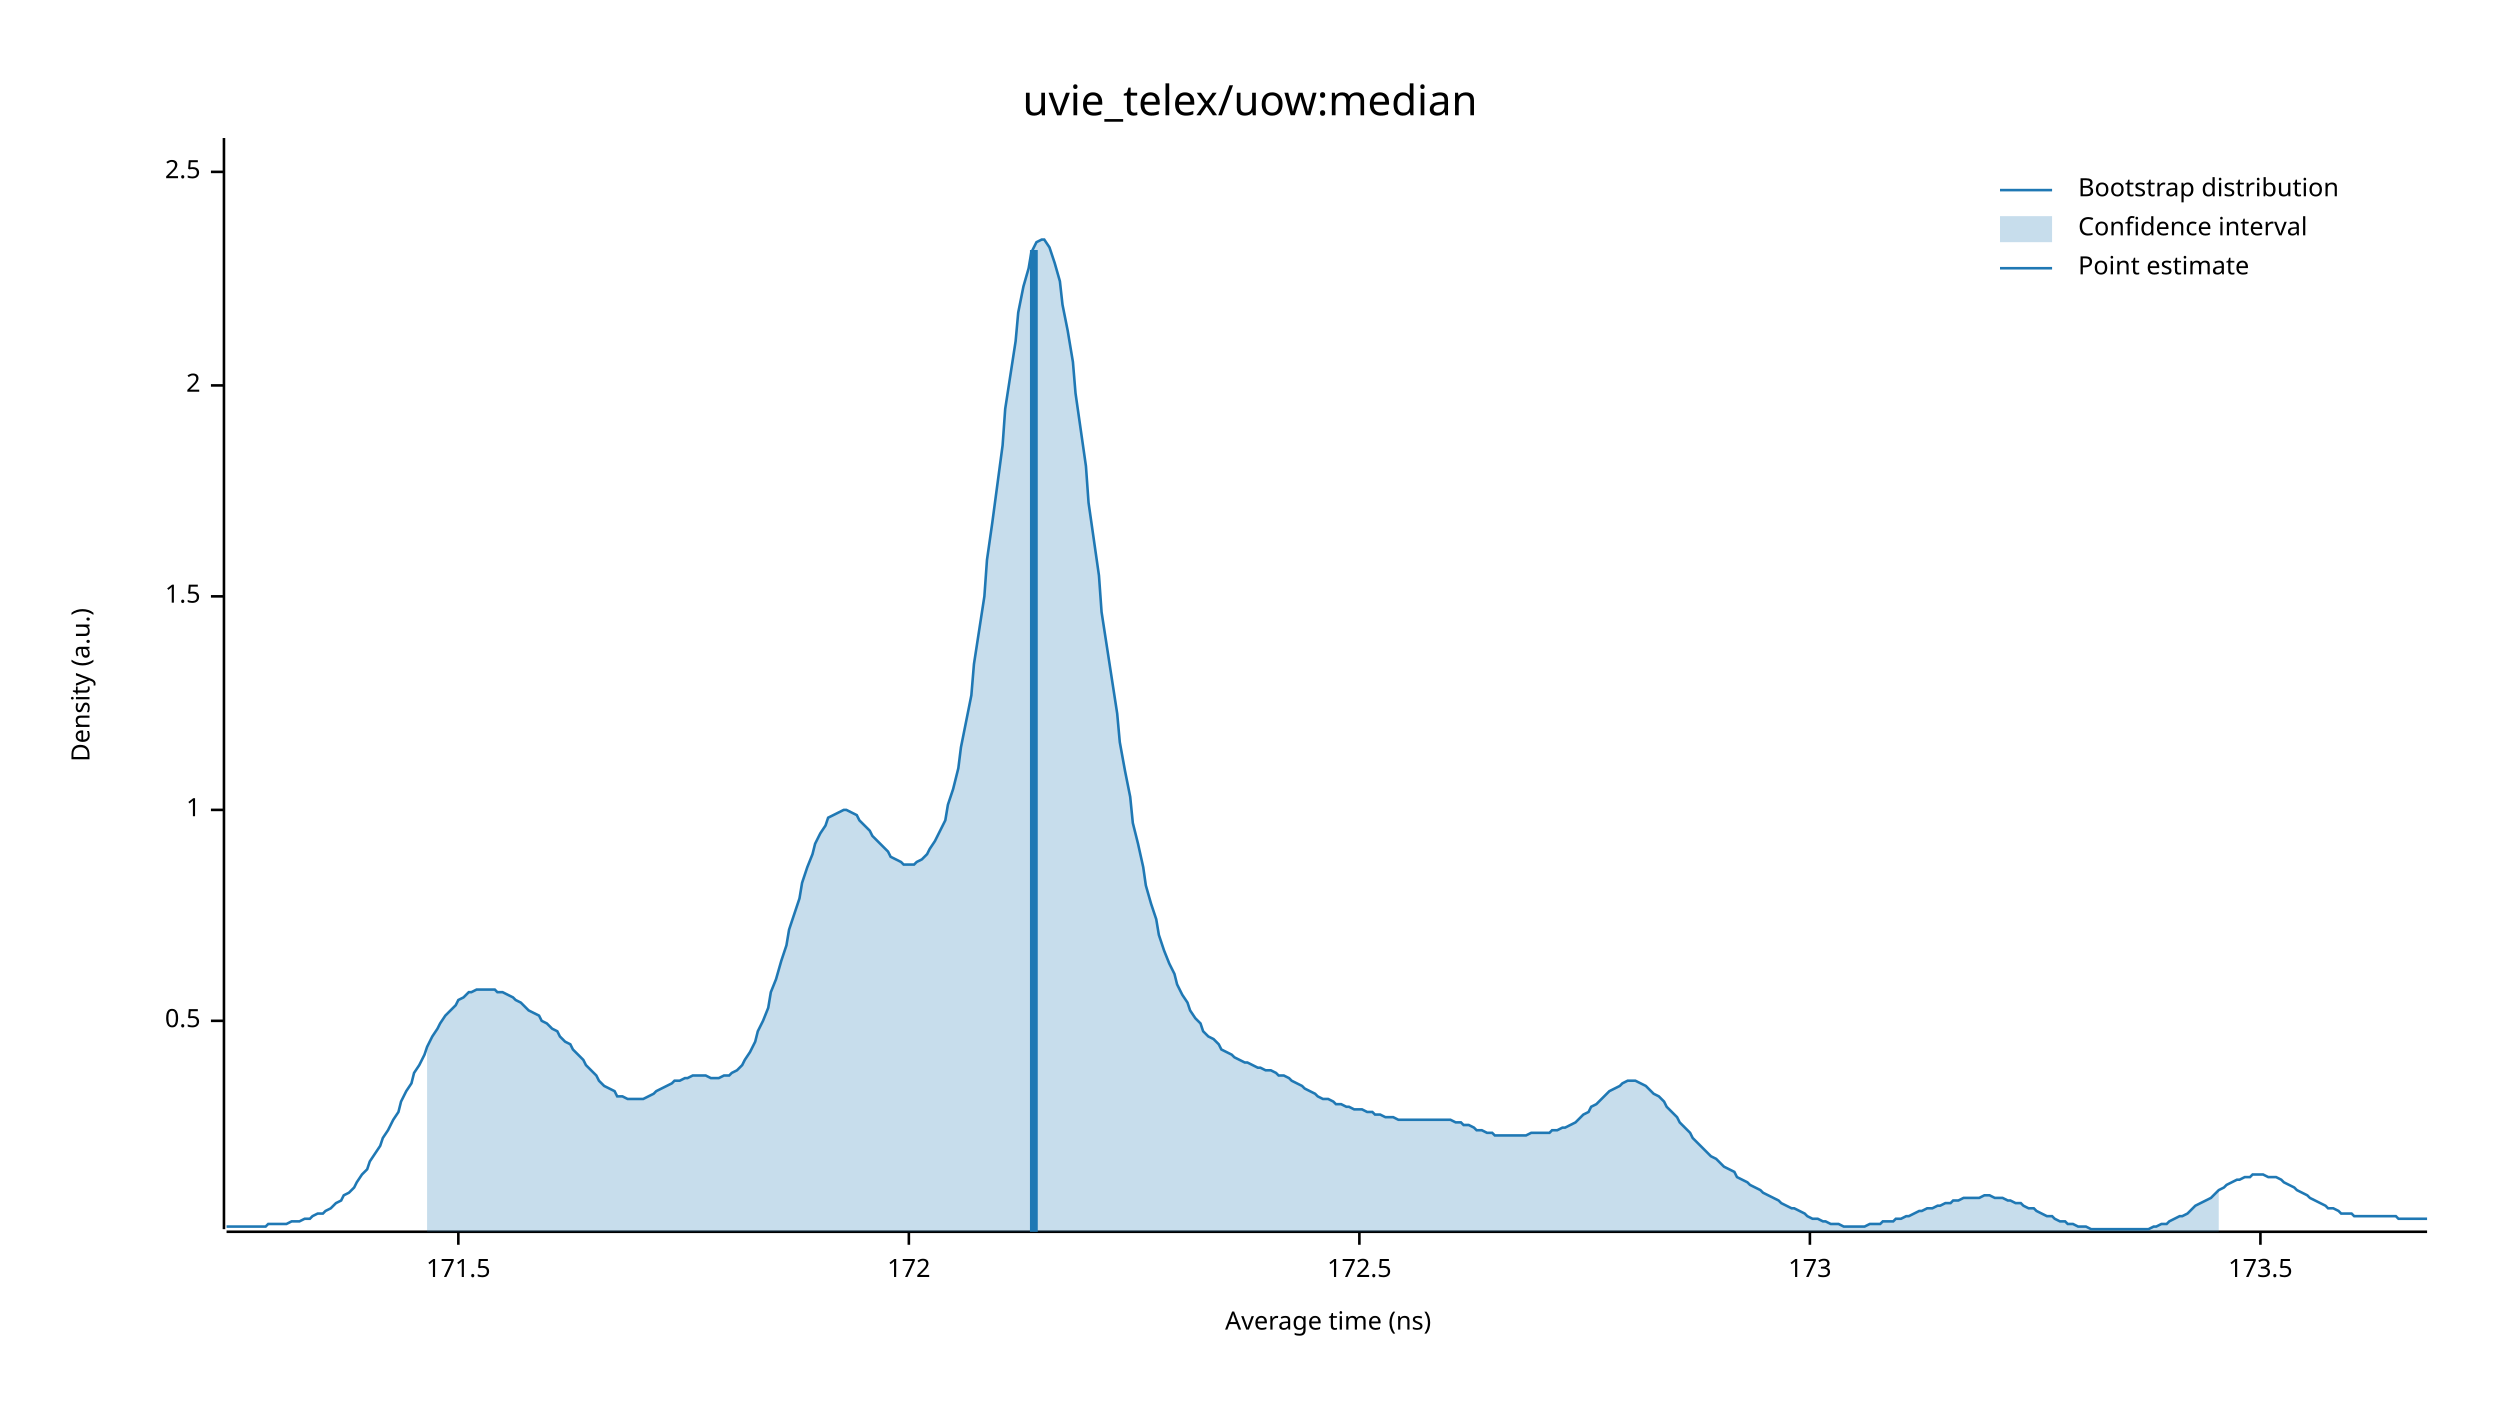
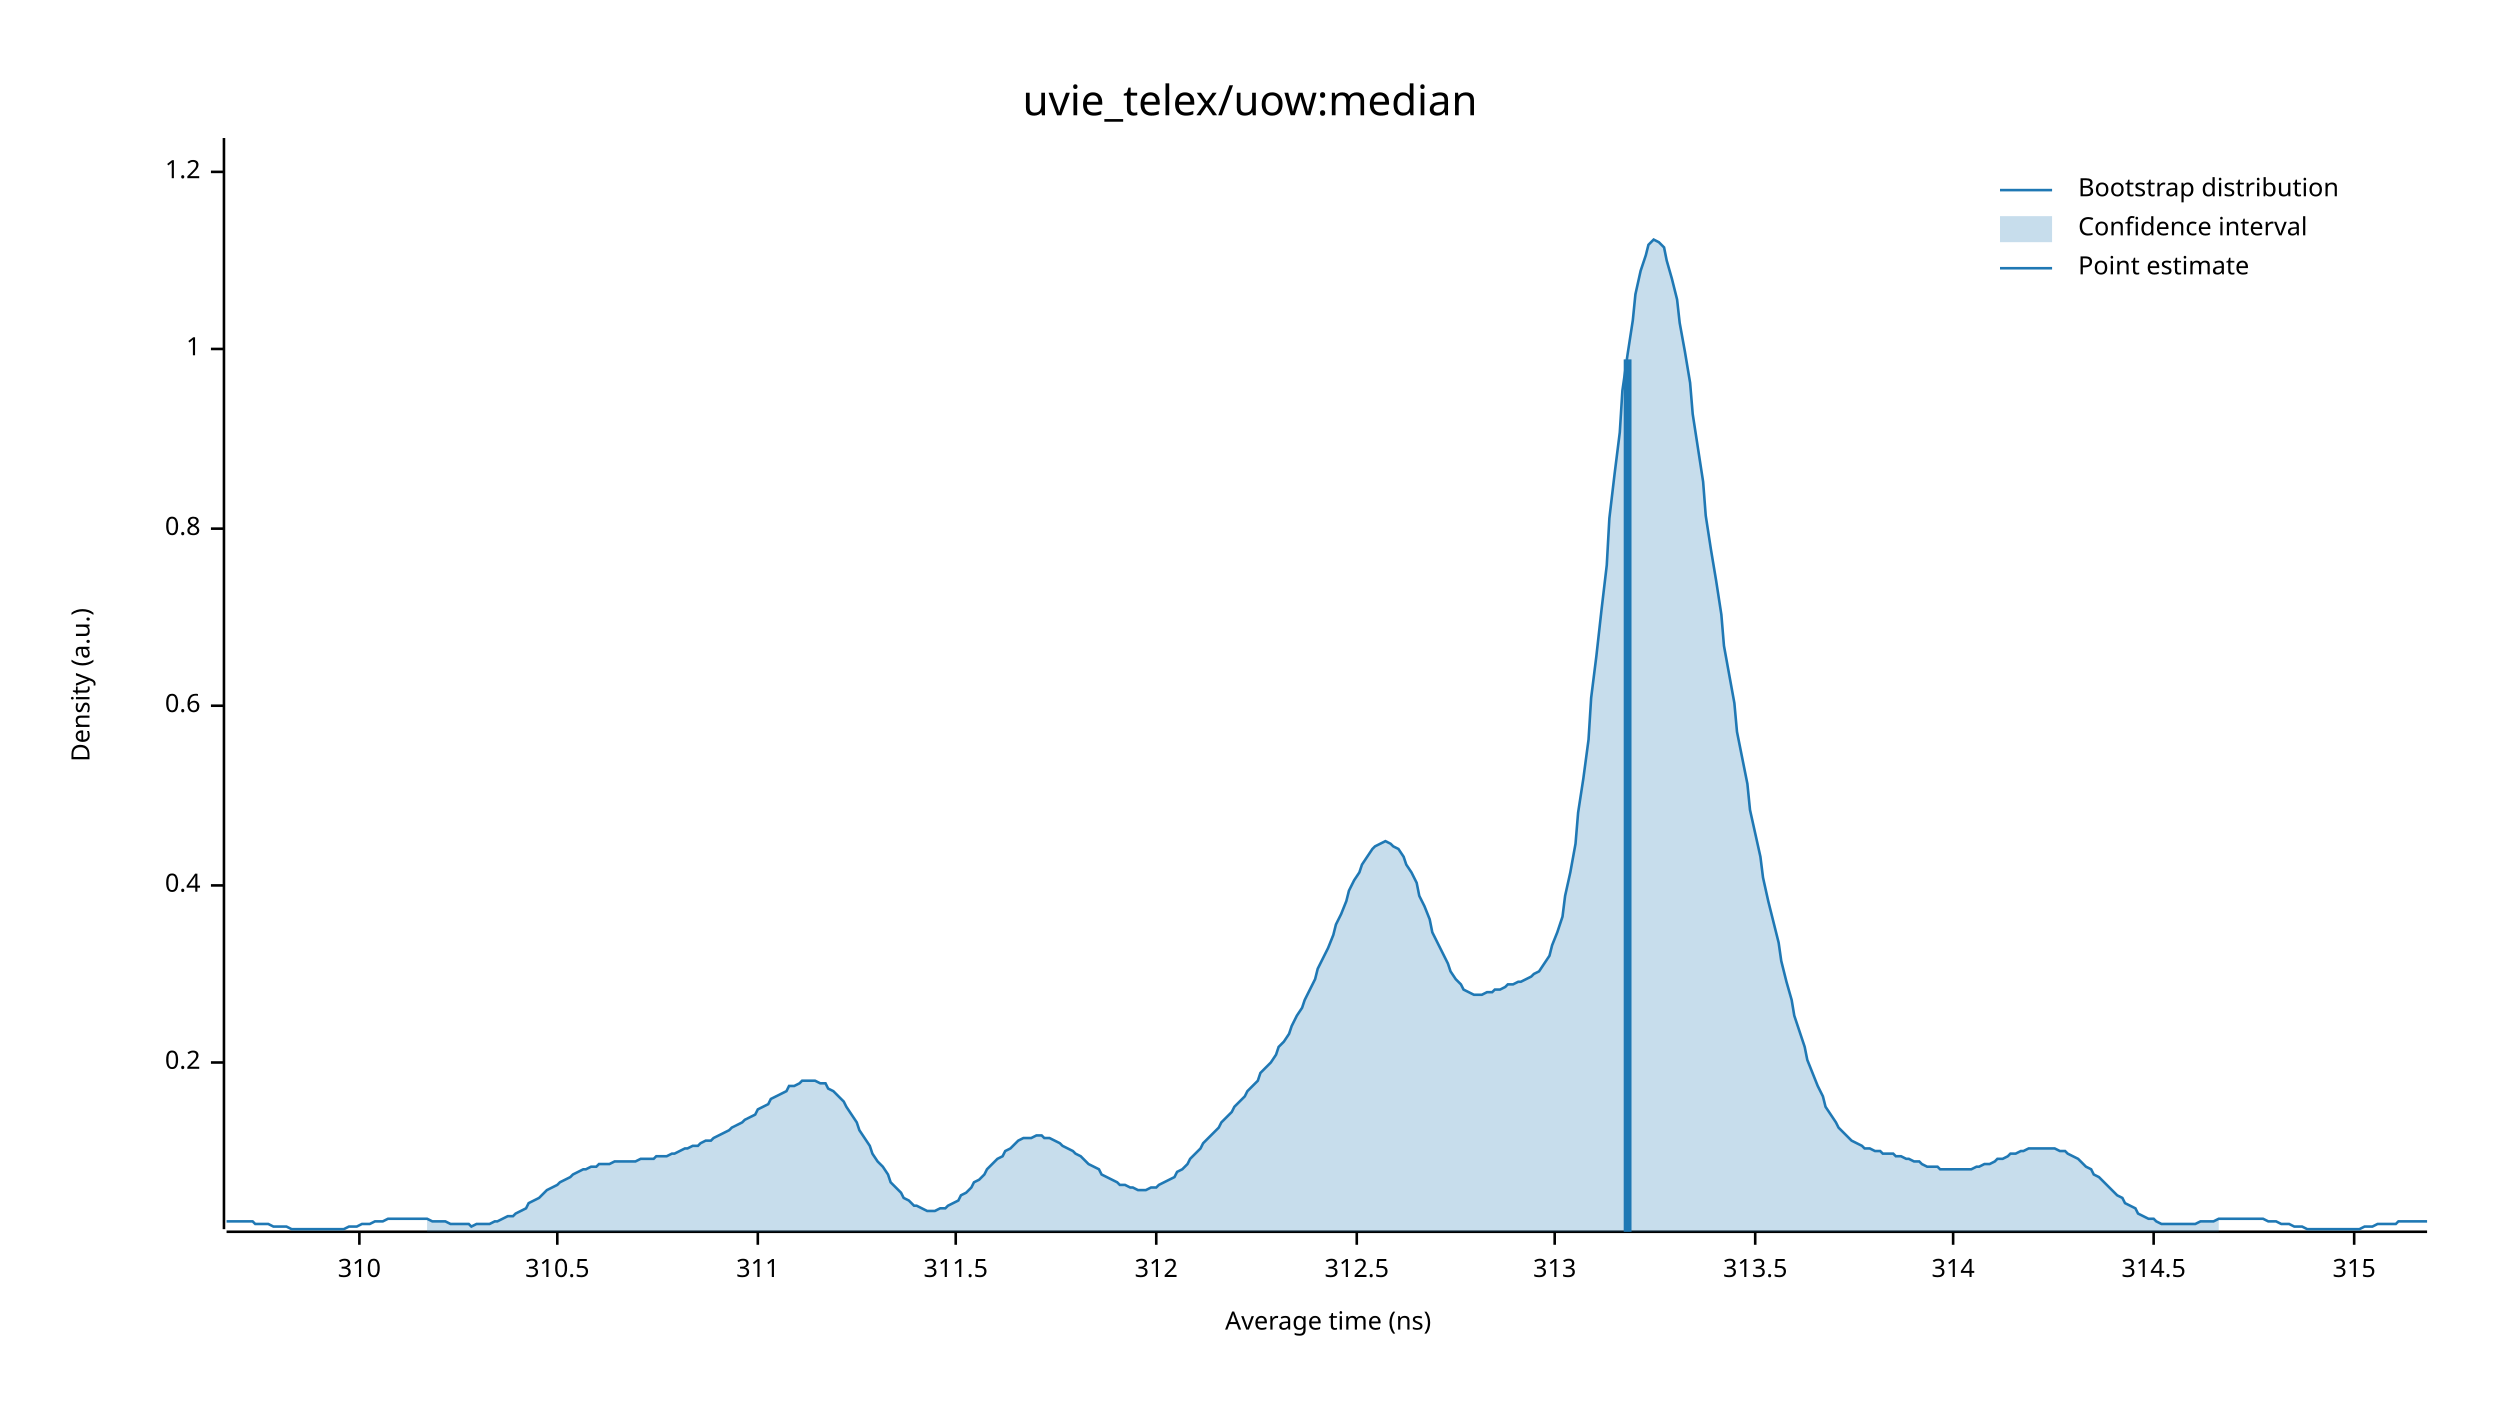
<svg xmlns="http://www.w3.org/2000/svg" width="960" height="540" viewBox="0 0 960 540">
  <text x="480" y="32" dy="0.76em" text-anchor="middle" font-family="sans-serif" font-size="16.129" opacity="1" fill="#000000">
uvie_telex/uow:median
</text>
  <text x="27" y="263" dy="0.76em" text-anchor="middle" font-family="sans-serif" font-size="9.677" opacity="1" fill="#000000" transform="rotate(270, 27, 263)">
Density (a.u.)
</text>
  <text x="510" y="513" dy="-0.5ex" text-anchor="middle" font-family="sans-serif" font-size="9.677" opacity="1" fill="#000000">
Average time (ns)
</text>
  <polyline fill="none" opacity="1" stroke="#000000" stroke-width="1" points="86,53 86,472 " />
-   <text x="77" y="392" dy="0.5ex" text-anchor="end" font-family="sans-serif" font-size="9.677" opacity="1" fill="#000000">
- 0.5
+   <text x="77" y="408" dy="0.5ex" text-anchor="end" font-family="sans-serif" font-size="9.677" opacity="1" fill="#000000">
+ 0.2
</text>
-   <polyline fill="none" opacity="1" stroke="#000000" stroke-width="1" points="81,392 86,392 " />
-   <text x="77" y="311" dy="0.5ex" text-anchor="end" font-family="sans-serif" font-size="9.677" opacity="1" fill="#000000">
+   <polyline fill="none" opacity="1" stroke="#000000" stroke-width="1" points="81,408 86,408 " />
+   <text x="77" y="340" dy="0.5ex" text-anchor="end" font-family="sans-serif" font-size="9.677" opacity="1" fill="#000000">
+ 0.4
+ </text>
+   <polyline fill="none" opacity="1" stroke="#000000" stroke-width="1" points="81,340 86,340 " />
+   <text x="77" y="271" dy="0.5ex" text-anchor="end" font-family="sans-serif" font-size="9.677" opacity="1" fill="#000000">
+ 0.6
+ </text>
+   <polyline fill="none" opacity="1" stroke="#000000" stroke-width="1" points="81,271 86,271 " />
+   <text x="77" y="203" dy="0.5ex" text-anchor="end" font-family="sans-serif" font-size="9.677" opacity="1" fill="#000000">
+ 0.8
+ </text>
+   <polyline fill="none" opacity="1" stroke="#000000" stroke-width="1" points="81,203 86,203 " />
+   <text x="77" y="134" dy="0.5ex" text-anchor="end" font-family="sans-serif" font-size="9.677" opacity="1" fill="#000000">
1
</text>
-   <polyline fill="none" opacity="1" stroke="#000000" stroke-width="1" points="81,311 86,311 " />
-   <text x="77" y="229" dy="0.5ex" text-anchor="end" font-family="sans-serif" font-size="9.677" opacity="1" fill="#000000">
- 1.5
- </text>
-   <polyline fill="none" opacity="1" stroke="#000000" stroke-width="1" points="81,229 86,229 " />
-   <text x="77" y="148" dy="0.5ex" text-anchor="end" font-family="sans-serif" font-size="9.677" opacity="1" fill="#000000">
- 2
- </text>
-   <polyline fill="none" opacity="1" stroke="#000000" stroke-width="1" points="81,148 86,148 " />
+   <polyline fill="none" opacity="1" stroke="#000000" stroke-width="1" points="81,134 86,134 " />
  <text x="77" y="66" dy="0.5ex" text-anchor="end" font-family="sans-serif" font-size="9.677" opacity="1" fill="#000000">
- 2.5
+ 1.2
</text>
  <polyline fill="none" opacity="1" stroke="#000000" stroke-width="1" points="81,66 86,66 " />
  <polyline fill="none" opacity="1" stroke="#000000" stroke-width="1" points="87,473 932,473 " />
-   <text x="176" y="483" dy="0.76em" text-anchor="middle" font-family="sans-serif" font-size="9.677" opacity="1" fill="#000000">
- 171.5
+   <text x="138" y="483" dy="0.76em" text-anchor="middle" font-family="sans-serif" font-size="9.677" opacity="1" fill="#000000">
+ 310
</text>
-   <polyline fill="none" opacity="1" stroke="#000000" stroke-width="1" points="176,473 176,478 " />
-   <text x="349" y="483" dy="0.76em" text-anchor="middle" font-family="sans-serif" font-size="9.677" opacity="1" fill="#000000">
- 172
+   <polyline fill="none" opacity="1" stroke="#000000" stroke-width="1" points="138,473 138,478 " />
+   <text x="214" y="483" dy="0.76em" text-anchor="middle" font-family="sans-serif" font-size="9.677" opacity="1" fill="#000000">
+ 310.5
</text>
-   <polyline fill="none" opacity="1" stroke="#000000" stroke-width="1" points="349,473 349,478 " />
-   <text x="522" y="483" dy="0.76em" text-anchor="middle" font-family="sans-serif" font-size="9.677" opacity="1" fill="#000000">
- 172.5
+   <polyline fill="none" opacity="1" stroke="#000000" stroke-width="1" points="214,473 214,478 " />
+   <text x="291" y="483" dy="0.76em" text-anchor="middle" font-family="sans-serif" font-size="9.677" opacity="1" fill="#000000">
+ 311
</text>
-   <polyline fill="none" opacity="1" stroke="#000000" stroke-width="1" points="522,473 522,478 " />
-   <text x="695" y="483" dy="0.76em" text-anchor="middle" font-family="sans-serif" font-size="9.677" opacity="1" fill="#000000">
- 173
+   <polyline fill="none" opacity="1" stroke="#000000" stroke-width="1" points="291,473 291,478 " />
+   <text x="367" y="483" dy="0.76em" text-anchor="middle" font-family="sans-serif" font-size="9.677" opacity="1" fill="#000000">
+ 311.5
</text>
-   <polyline fill="none" opacity="1" stroke="#000000" stroke-width="1" points="695,473 695,478 " />
-   <text x="868" y="483" dy="0.76em" text-anchor="middle" font-family="sans-serif" font-size="9.677" opacity="1" fill="#000000">
- 173.5
+   <polyline fill="none" opacity="1" stroke="#000000" stroke-width="1" points="367,473 367,478 " />
+   <text x="444" y="483" dy="0.76em" text-anchor="middle" font-family="sans-serif" font-size="9.677" opacity="1" fill="#000000">
+ 312
</text>
-   <polyline fill="none" opacity="1" stroke="#000000" stroke-width="1" points="868,473 868,478 " />
-   <polyline fill="none" opacity="1" stroke="#1F78B4" stroke-width="1" points="87,471 88,471 90,471 92,471 93,471 95,471 97,471 98,471 100,471 102,471 103,470 105,470 107,470 109,470 110,470 112,469 114,469 115,469 117,468 119,468 120,467 122,466 124,466 125,465 127,464 129,462 131,461 132,459 134,458 136,456 137,454 139,451 141,449 142,446 144,443 146,440 147,437 149,434 151,430 153,427 154,423 156,419 158,416 159,412 161,409 163,405 164,402 166,398 168,395 169,393 171,390 173,388 175,386 176,384 178,383 180,381 181,381 183,380 185,380 186,380 188,380 190,380 191,381 193,381 195,382 197,383 198,384 200,385 202,387 203,388 205,389 207,390 208,392 210,393 212,395 214,396 215,398 217,400 219,401 220,403 222,405 224,407 225,409 227,411 229,413 230,415 232,417 234,418 236,419 237,421 239,421 241,422 242,422 244,422 246,422 247,422 249,421 251,420 252,419 254,418 256,417 258,416 259,415 261,415 263,414 264,414 266,413 268,413 269,413 271,413 273,414 274,414 276,414 278,413 280,413 281,412 283,411 285,409 286,407 288,404 290,400 291,396 293,392 295,387 296,381 298,376 300,369 302,363 303,357 305,351 307,345 308,339 310,333 312,328 313,324 315,320 317,317 318,314 320,313 322,312 324,311 325,311 327,312 329,313 330,315 332,317 334,319 335,321 337,323 339,325 341,327 342,329 344,330 346,331 347,332 349,332 351,332 352,331 354,330 356,328 357,326 359,323 361,319 363,315 364,309 366,303 368,295 369,287 371,277 373,267 374,255 376,242 378,229 379,215 381,201 383,186 385,171 386,157 388,144 390,131 391,120 393,110 395,103 396,97 398,93 400,92 401,92 403,95 405,101 407,108 408,117 410,127 412,139 413,151 415,165 417,179 418,193 420,207 422,221 423,235 425,248 427,261 429,274 430,285 432,296 434,306 435,316 437,324 439,333 440,340 442,347 444,353 445,359 447,365 449,370 451,374 452,378 454,382 456,385 457,388 459,391 461,393 462,396 464,398 466,399 468,401 469,403 471,404 473,405 474,406 476,407 478,408 479,408 481,409 483,410 484,410 486,411 488,411 490,412 491,413 493,413 495,414 496,415 498,416 500,417 501,418 503,419 505,420 506,421 508,422 510,422 512,423 513,424 515,424 517,425 518,425 520,426 522,426 523,426 525,427 527,427 528,428 530,428 532,429 534,429 535,429 537,430 539,430 540,430 542,430 544,430 545,430 547,430 549,430 550,430 552,430 554,430 556,430 557,430 559,431 561,431 562,432 564,432 566,433 567,434 569,434 571,435 573,435 574,436 576,436 578,436 579,436 581,436 583,436 584,436 586,436 588,435 589,435 591,435 593,435 595,435 596,434 598,434 600,433 601,433 603,432 605,431 606,430 608,428 610,427 611,425 613,424 615,422 617,420 618,419 620,418 622,417 623,416 625,415 627,415 628,415 630,416 632,417 633,418 635,420 637,421 639,423 640,425 642,427 644,429 645,431 647,433 649,435 650,437 652,439 654,441 655,442 657,444 659,445 661,447 662,448 664,449 666,450 667,452 669,453 671,454 672,455 674,456 676,457 677,458 679,459 681,460 683,461 684,462 686,463 688,464 689,464 691,465 693,466 694,467 696,468 698,468 700,469 701,469 703,470 705,470 706,470 708,471 710,471 711,471 713,471 715,471 716,471 718,470 720,470 722,470 723,469 725,469 727,469 728,468 730,468 732,467 733,467 735,466 737,465 738,465 740,464 742,464 744,463 745,463 747,462 749,462 750,461 752,461 754,460 755,460 757,460 759,460 760,460 762,459 764,459 766,460 767,460 769,460 771,461 772,461 774,462 776,462 777,463 779,464 781,464 782,465 784,466 786,467 788,467 789,468 791,469 793,469 794,470 796,470 798,471 799,471 801,471 803,472 804,472 806,472 808,472 810,472 811,472 813,472 815,472 816,472 818,472 820,472 821,472 823,472 825,472 827,471 828,471 830,470 832,470 833,469 835,468 837,467 838,467 840,466 842,464 843,463 845,462 847,461 849,460 850,459 852,457 854,456 855,455 857,454 859,453 860,453 862,452 864,452 865,451 867,451 869,451 871,452 872,452 874,452 876,453 877,454 879,455 881,456 882,457 884,458 886,459 887,460 889,461 891,462 893,463 894,464 896,464 898,465 899,466 901,466 903,466 904,467 906,467 908,467 909,467 911,467 913,467 915,467 916,467 918,467 920,467 921,468 923,468 925,468 926,468 928,468 930,468 932,468 " />
-   <polygon opacity="0.25" fill="#1F78B4" points="164,402 166,398 168,395 169,393 171,390 173,388 175,386 176,384 178,383 180,381 181,381 183,380 185,380 186,380 188,380 190,380 191,381 193,381 195,382 197,383 198,384 200,385 202,387 203,388 205,389 207,390 208,392 210,393 212,395 214,396 215,398 217,400 219,401 220,403 222,405 224,407 225,409 227,411 229,413 230,415 232,417 234,418 236,419 237,421 239,421 241,422 242,422 244,422 246,422 247,422 249,421 251,420 252,419 254,418 256,417 258,416 259,415 261,415 263,414 264,414 266,413 268,413 269,413 271,413 273,414 274,414 276,414 278,413 280,413 281,412 283,411 285,409 286,407 288,404 290,400 291,396 293,392 295,387 296,381 298,376 300,369 302,363 303,357 305,351 307,345 308,339 310,333 312,328 313,324 315,320 317,317 318,314 320,313 322,312 324,311 325,311 327,312 329,313 330,315 332,317 334,319 335,321 337,323 339,325 341,327 342,329 344,330 346,331 347,332 349,332 351,332 352,331 354,330 356,328 357,326 359,323 361,319 363,315 364,309 366,303 368,295 369,287 371,277 373,267 374,255 376,242 378,229 379,215 381,201 383,186 385,171 386,157 388,144 390,131 391,120 393,110 395,103 396,97 398,93 400,92 401,92 403,95 405,101 407,108 408,117 410,127 412,139 413,151 415,165 417,179 418,193 420,207 422,221 423,235 425,248 427,261 429,274 430,285 432,296 434,306 435,316 437,324 439,333 440,340 442,347 444,353 445,359 447,365 449,370 451,374 452,378 454,382 456,385 457,388 459,391 461,393 462,396 464,398 466,399 468,401 469,403 471,404 473,405 474,406 476,407 478,408 479,408 481,409 483,410 484,410 486,411 488,411 490,412 491,413 493,413 495,414 496,415 498,416 500,417 501,418 503,419 505,420 506,421 508,422 510,422 512,423 513,424 515,424 517,425 518,425 520,426 522,426 523,426 525,427 527,427 528,428 530,428 532,429 534,429 535,429 537,430 539,430 540,430 542,430 544,430 545,430 547,430 549,430 550,430 552,430 554,430 556,430 557,430 559,431 561,431 562,432 564,432 566,433 567,434 569,434 571,435 573,435 574,436 576,436 578,436 579,436 581,436 583,436 584,436 586,436 588,435 589,435 591,435 593,435 595,435 596,434 598,434 600,433 601,433 603,432 605,431 606,430 608,428 610,427 611,425 613,424 615,422 617,420 618,419 620,418 622,417 623,416 625,415 627,415 628,415 630,416 632,417 633,418 635,420 637,421 639,423 640,425 642,427 644,429 645,431 647,433 649,435 650,437 652,439 654,441 655,442 657,444 659,445 661,447 662,448 664,449 666,450 667,452 669,453 671,454 672,455 674,456 676,457 677,458 679,459 681,460 683,461 684,462 686,463 688,464 689,464 691,465 693,466 694,467 696,468 698,468 700,469 701,469 703,470 705,470 706,470 708,471 710,471 711,471 713,471 715,471 716,471 718,470 720,470 722,470 723,469 725,469 727,469 728,468 730,468 732,467 733,467 735,466 737,465 738,465 740,464 742,464 744,463 745,463 747,462 749,462 750,461 752,461 754,460 755,460 757,460 759,460 760,460 762,459 764,459 766,460 767,460 769,460 771,461 772,461 774,462 776,462 777,463 779,464 781,464 782,465 784,466 786,467 788,467 789,468 791,469 793,469 794,470 796,470 798,471 799,471 801,471 803,472 804,472 806,472 808,472 810,472 811,472 813,472 815,472 816,472 818,472 820,472 821,472 823,472 825,472 827,471 828,471 830,470 832,470 833,469 835,468 837,467 838,467 840,466 842,464 843,463 845,462 847,461 849,460 850,459 852,457 852,473 164,473 " />
-   <polyline fill="none" opacity="1" stroke="#1F78B4" stroke-width="3" points="397,473 397,96 " />
+   <polyline fill="none" opacity="1" stroke="#000000" stroke-width="1" points="444,473 444,478 " />
+   <text x="521" y="483" dy="0.76em" text-anchor="middle" font-family="sans-serif" font-size="9.677" opacity="1" fill="#000000">
+ 312.5
+ </text>
+   <polyline fill="none" opacity="1" stroke="#000000" stroke-width="1" points="521,473 521,478 " />
+   <text x="597" y="483" dy="0.76em" text-anchor="middle" font-family="sans-serif" font-size="9.677" opacity="1" fill="#000000">
+ 313
+ </text>
+   <polyline fill="none" opacity="1" stroke="#000000" stroke-width="1" points="597,473 597,478 " />
+   <text x="674" y="483" dy="0.76em" text-anchor="middle" font-family="sans-serif" font-size="9.677" opacity="1" fill="#000000">
+ 313.5
+ </text>
+   <polyline fill="none" opacity="1" stroke="#000000" stroke-width="1" points="674,473 674,478 " />
+   <text x="750" y="483" dy="0.76em" text-anchor="middle" font-family="sans-serif" font-size="9.677" opacity="1" fill="#000000">
+ 314
+ </text>
+   <polyline fill="none" opacity="1" stroke="#000000" stroke-width="1" points="750,473 750,478 " />
+   <text x="827" y="483" dy="0.76em" text-anchor="middle" font-family="sans-serif" font-size="9.677" opacity="1" fill="#000000">
+ 314.5
+ </text>
+   <polyline fill="none" opacity="1" stroke="#000000" stroke-width="1" points="827,473 827,478 " />
+   <text x="904" y="483" dy="0.76em" text-anchor="middle" font-family="sans-serif" font-size="9.677" opacity="1" fill="#000000">
+ 315
+ </text>
+   <polyline fill="none" opacity="1" stroke="#000000" stroke-width="1" points="904,473 904,478 " />
+   <polyline fill="none" opacity="1" stroke="#1F78B4" stroke-width="1" points="87,469 88,469 90,469 92,469 93,469 95,469 97,469 98,470 100,470 102,470 103,470 105,471 107,471 109,471 110,471 112,472 114,472 115,472 117,472 119,472 120,472 122,472 124,472 125,472 127,472 129,472 131,472 132,472 134,471 136,471 137,471 139,470 141,470 142,470 144,469 146,469 147,469 149,468 151,468 153,468 154,468 156,468 158,468 159,468 161,468 163,468 164,468 166,469 168,469 169,469 171,469 173,470 175,470 176,470 178,470 180,470 181,471 183,470 185,470 186,470 188,470 190,469 191,469 193,468 195,467 197,467 198,466 200,465 202,464 203,462 205,461 207,460 208,459 210,457 212,456 214,455 215,454 217,453 219,452 220,451 222,450 224,449 225,449 227,448 229,448 230,447 232,447 234,447 236,446 237,446 239,446 241,446 242,446 244,446 246,445 247,445 249,445 251,445 252,444 254,444 256,444 258,443 259,443 261,442 263,441 264,441 266,440 268,440 269,439 271,438 273,438 274,437 276,436 278,435 280,434 281,433 283,432 285,431 286,430 288,429 290,428 291,426 293,425 295,424 296,422 298,421 300,420 302,419 303,417 305,417 307,416 308,415 310,415 312,415 313,415 315,416 317,416 318,418 320,419 322,421 324,423 325,425 327,428 329,431 330,434 332,437 334,440 335,443 337,446 339,448 341,451 342,454 344,456 346,458 347,460 349,461 351,463 352,463 354,464 356,465 357,465 359,465 361,464 363,464 364,463 366,462 368,461 369,459 371,458 373,456 374,454 376,453 378,451 379,449 381,447 383,445 385,444 386,442 388,441 390,439 391,438 393,437 395,437 396,437 398,436 400,436 401,437 403,437 405,438 407,439 408,440 410,441 412,442 413,443 415,444 417,446 418,447 420,448 422,449 423,451 425,452 427,453 429,454 430,455 432,455 434,456 435,456 437,457 439,457 440,457 442,456 444,456 445,455 447,454 449,453 451,452 452,450 454,449 456,447 457,445 459,443 461,441 462,439 464,437 466,435 468,433 469,431 471,429 473,427 474,425 476,423 478,421 479,419 481,417 483,415 484,412 486,410 488,408 490,405 491,402 493,400 495,397 496,394 498,390 500,387 501,384 503,380 505,376 506,372 508,368 510,364 512,359 513,355 515,351 517,346 518,342 520,338 522,335 523,332 525,329 527,326 528,325 530,324 532,323 534,324 535,325 537,326 539,329 540,332 542,335 544,339 545,344 547,348 549,353 550,358 552,362 554,366 556,370 557,373 559,376 561,378 562,380 564,381 566,382 567,382 569,382 571,381 573,381 574,380 576,380 578,379 579,378 581,378 583,377 584,377 586,376 588,375 589,374 591,373 593,370 595,367 596,363 598,358 600,352 601,344 603,335 605,324 606,312 608,299 610,284 611,268 613,252 615,234 617,217 618,199 620,182 622,166 623,150 625,136 627,123 628,113 630,104 632,98 633,94 635,92 637,93 639,95 640,100 642,107 644,115 645,124 647,135 649,147 650,159 652,172 654,185 655,198 657,211 659,223 661,236 662,248 664,259 666,270 667,281 669,291 671,301 672,311 674,320 676,329 677,337 679,346 681,354 683,362 684,369 686,377 688,384 689,390 691,396 693,402 694,407 696,412 698,417 700,421 701,425 703,428 705,431 706,433 708,435 710,437 711,438 713,439 715,440 716,441 718,441 720,442 722,442 723,443 725,443 727,443 728,444 730,444 732,445 733,445 735,446 737,446 738,447 740,448 742,448 744,448 745,449 747,449 749,449 750,449 752,449 754,449 755,449 757,449 759,448 760,448 762,447 764,447 766,446 767,445 769,445 771,444 772,443 774,443 776,442 777,442 779,441 781,441 782,441 784,441 786,441 788,441 789,441 791,442 793,442 794,443 796,444 798,445 799,446 801,448 803,449 804,451 806,452 808,454 810,456 811,457 813,459 815,460 816,462 818,463 820,464 821,466 823,467 825,468 827,468 828,469 830,470 832,470 833,470 835,470 837,470 838,470 840,470 842,470 843,470 845,469 847,469 849,469 850,469 852,468 854,468 855,468 857,468 859,468 860,468 862,468 864,468 865,468 867,468 869,468 871,469 872,469 874,469 876,470 877,470 879,470 881,471 882,471 884,471 886,472 887,472 889,472 891,472 893,472 894,472 896,472 898,472 899,472 901,472 903,472 904,472 906,472 908,471 909,471 911,471 913,470 915,470 916,470 918,470 920,470 921,469 923,469 925,469 926,469 928,469 930,469 932,469 " />
+   <polygon opacity="0.25" fill="#1F78B4" points="164,468 166,469 168,469 169,469 171,469 173,470 175,470 176,470 178,470 180,470 181,471 183,470 185,470 186,470 188,470 190,469 191,469 193,468 195,467 197,467 198,466 200,465 202,464 203,462 205,461 207,460 208,459 210,457 212,456 214,455 215,454 217,453 219,452 220,451 222,450 224,449 225,449 227,448 229,448 230,447 232,447 234,447 236,446 237,446 239,446 241,446 242,446 244,446 246,445 247,445 249,445 251,445 252,444 254,444 256,444 258,443 259,443 261,442 263,441 264,441 266,440 268,440 269,439 271,438 273,438 274,437 276,436 278,435 280,434 281,433 283,432 285,431 286,430 288,429 290,428 291,426 293,425 295,424 296,422 298,421 300,420 302,419 303,417 305,417 307,416 308,415 310,415 312,415 313,415 315,416 317,416 318,418 320,419 322,421 324,423 325,425 327,428 329,431 330,434 332,437 334,440 335,443 337,446 339,448 341,451 342,454 344,456 346,458 347,460 349,461 351,463 352,463 354,464 356,465 357,465 359,465 361,464 363,464 364,463 366,462 368,461 369,459 371,458 373,456 374,454 376,453 378,451 379,449 381,447 383,445 385,444 386,442 388,441 390,439 391,438 393,437 395,437 396,437 398,436 400,436 401,437 403,437 405,438 407,439 408,440 410,441 412,442 413,443 415,444 417,446 418,447 420,448 422,449 423,451 425,452 427,453 429,454 430,455 432,455 434,456 435,456 437,457 439,457 440,457 442,456 444,456 445,455 447,454 449,453 451,452 452,450 454,449 456,447 457,445 459,443 461,441 462,439 464,437 466,435 468,433 469,431 471,429 473,427 474,425 476,423 478,421 479,419 481,417 483,415 484,412 486,410 488,408 490,405 491,402 493,400 495,397 496,394 498,390 500,387 501,384 503,380 505,376 506,372 508,368 510,364 512,359 513,355 515,351 517,346 518,342 520,338 522,335 523,332 525,329 527,326 528,325 530,324 532,323 534,324 535,325 537,326 539,329 540,332 542,335 544,339 545,344 547,348 549,353 550,358 552,362 554,366 556,370 557,373 559,376 561,378 562,380 564,381 566,382 567,382 569,382 571,381 573,381 574,380 576,380 578,379 579,378 581,378 583,377 584,377 586,376 588,375 589,374 591,373 593,370 595,367 596,363 598,358 600,352 601,344 603,335 605,324 606,312 608,299 610,284 611,268 613,252 615,234 617,217 618,199 620,182 622,166 623,150 625,136 627,123 628,113 630,104 632,98 633,94 635,92 637,93 639,95 640,100 642,107 644,115 645,124 647,135 649,147 650,159 652,172 654,185 655,198 657,211 659,223 661,236 662,248 664,259 666,270 667,281 669,291 671,301 672,311 674,320 676,329 677,337 679,346 681,354 683,362 684,369 686,377 688,384 689,390 691,396 693,402 694,407 696,412 698,417 700,421 701,425 703,428 705,431 706,433 708,435 710,437 711,438 713,439 715,440 716,441 718,441 720,442 722,442 723,443 725,443 727,443 728,444 730,444 732,445 733,445 735,446 737,446 738,447 740,448 742,448 744,448 745,449 747,449 749,449 750,449 752,449 754,449 755,449 757,449 759,448 760,448 762,447 764,447 766,446 767,445 769,445 771,444 772,443 774,443 776,442 777,442 779,441 781,441 782,441 784,441 786,441 788,441 789,441 791,442 793,442 794,443 796,444 798,445 799,446 801,448 803,449 804,451 806,452 808,454 810,456 811,457 813,459 815,460 816,462 818,463 820,464 821,466 823,467 825,468 827,468 828,469 830,470 832,470 833,470 835,470 837,470 838,470 840,470 842,470 843,470 845,469 847,469 849,469 850,469 852,468 852,473 164,473 " />
+   <polyline fill="none" opacity="1" stroke="#1F78B4" stroke-width="3" points="625,473 625,138 " />
  <text x="798" y="68" dy="0.76em" text-anchor="start" font-family="sans-serif" font-size="9.677" opacity="1" fill="#000000">
Bootstrap distribution
</text>
  <text x="798" y="83" dy="0.76em" text-anchor="start" font-family="sans-serif" font-size="9.677" opacity="1" fill="#000000">
Confidence interval
</text>
  <text x="798" y="98" dy="0.76em" text-anchor="start" font-family="sans-serif" font-size="9.677" opacity="1" fill="#000000">
Point estimate
</text>
  <polyline fill="none" opacity="1" stroke="#1F78B4" stroke-width="1" points="768,73 788,73 " />
  <rect x="768" y="83" width="20" height="10" opacity="0.25" fill="#1F78B4" stroke="none" />
  <polyline fill="none" opacity="1" stroke="#1F78B4" stroke-width="1" points="768,103 788,103 " />
</svg>
